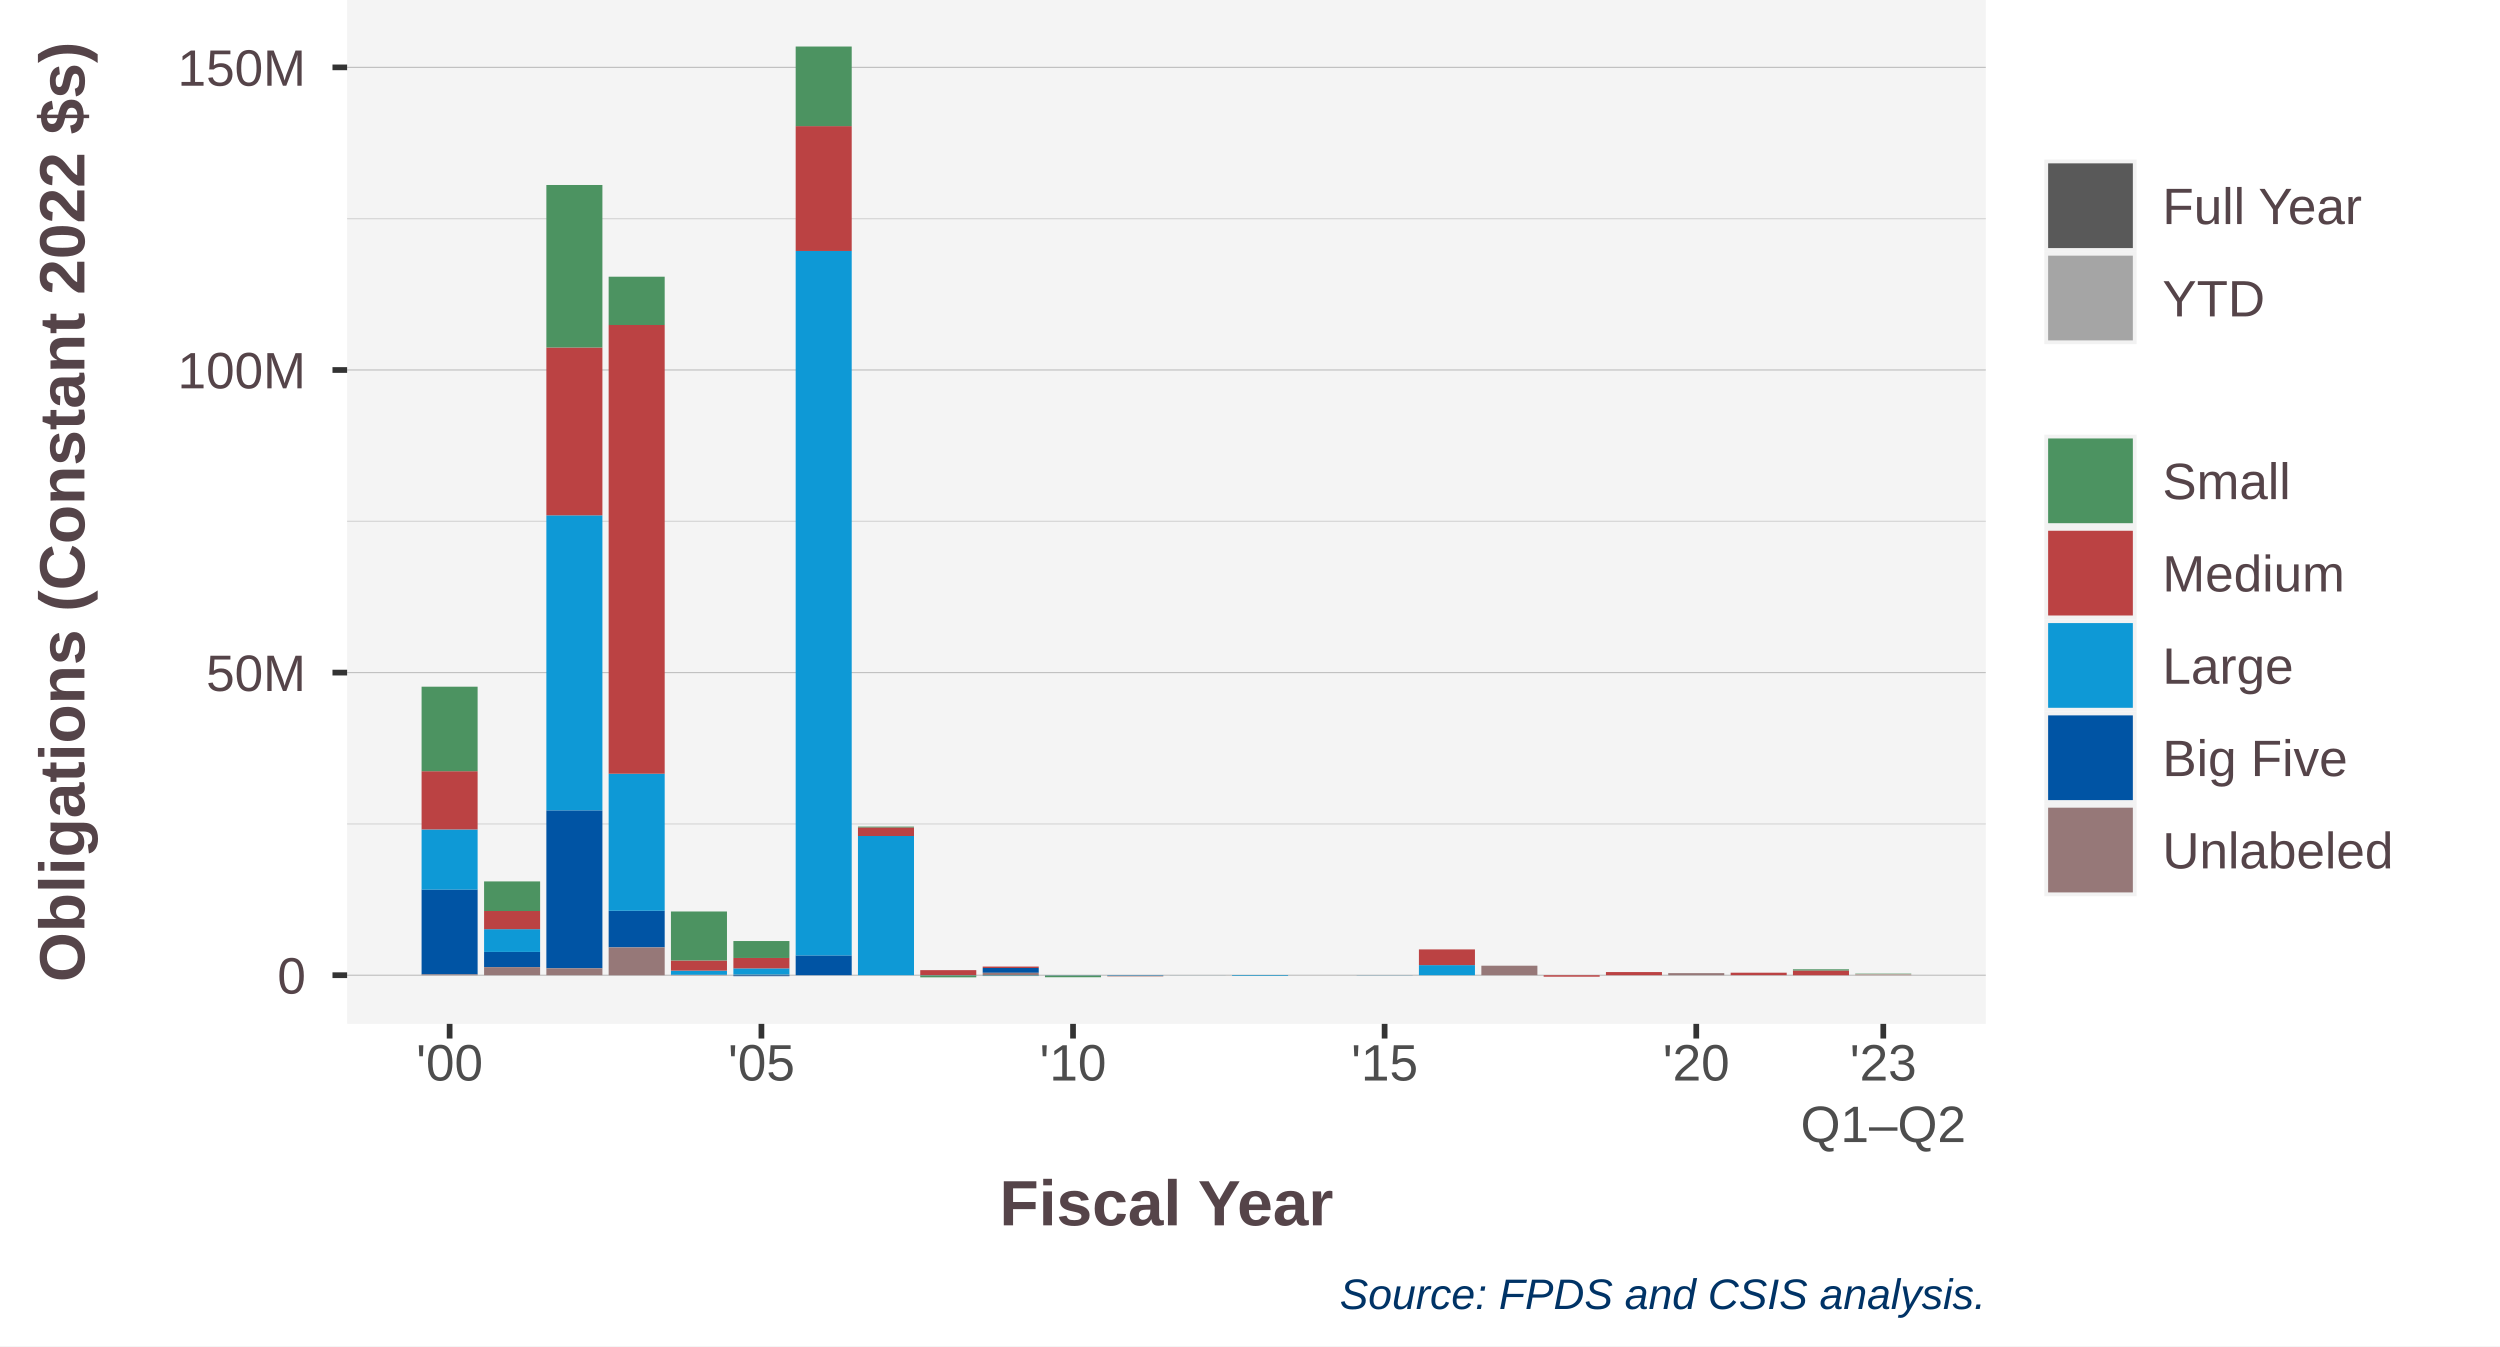
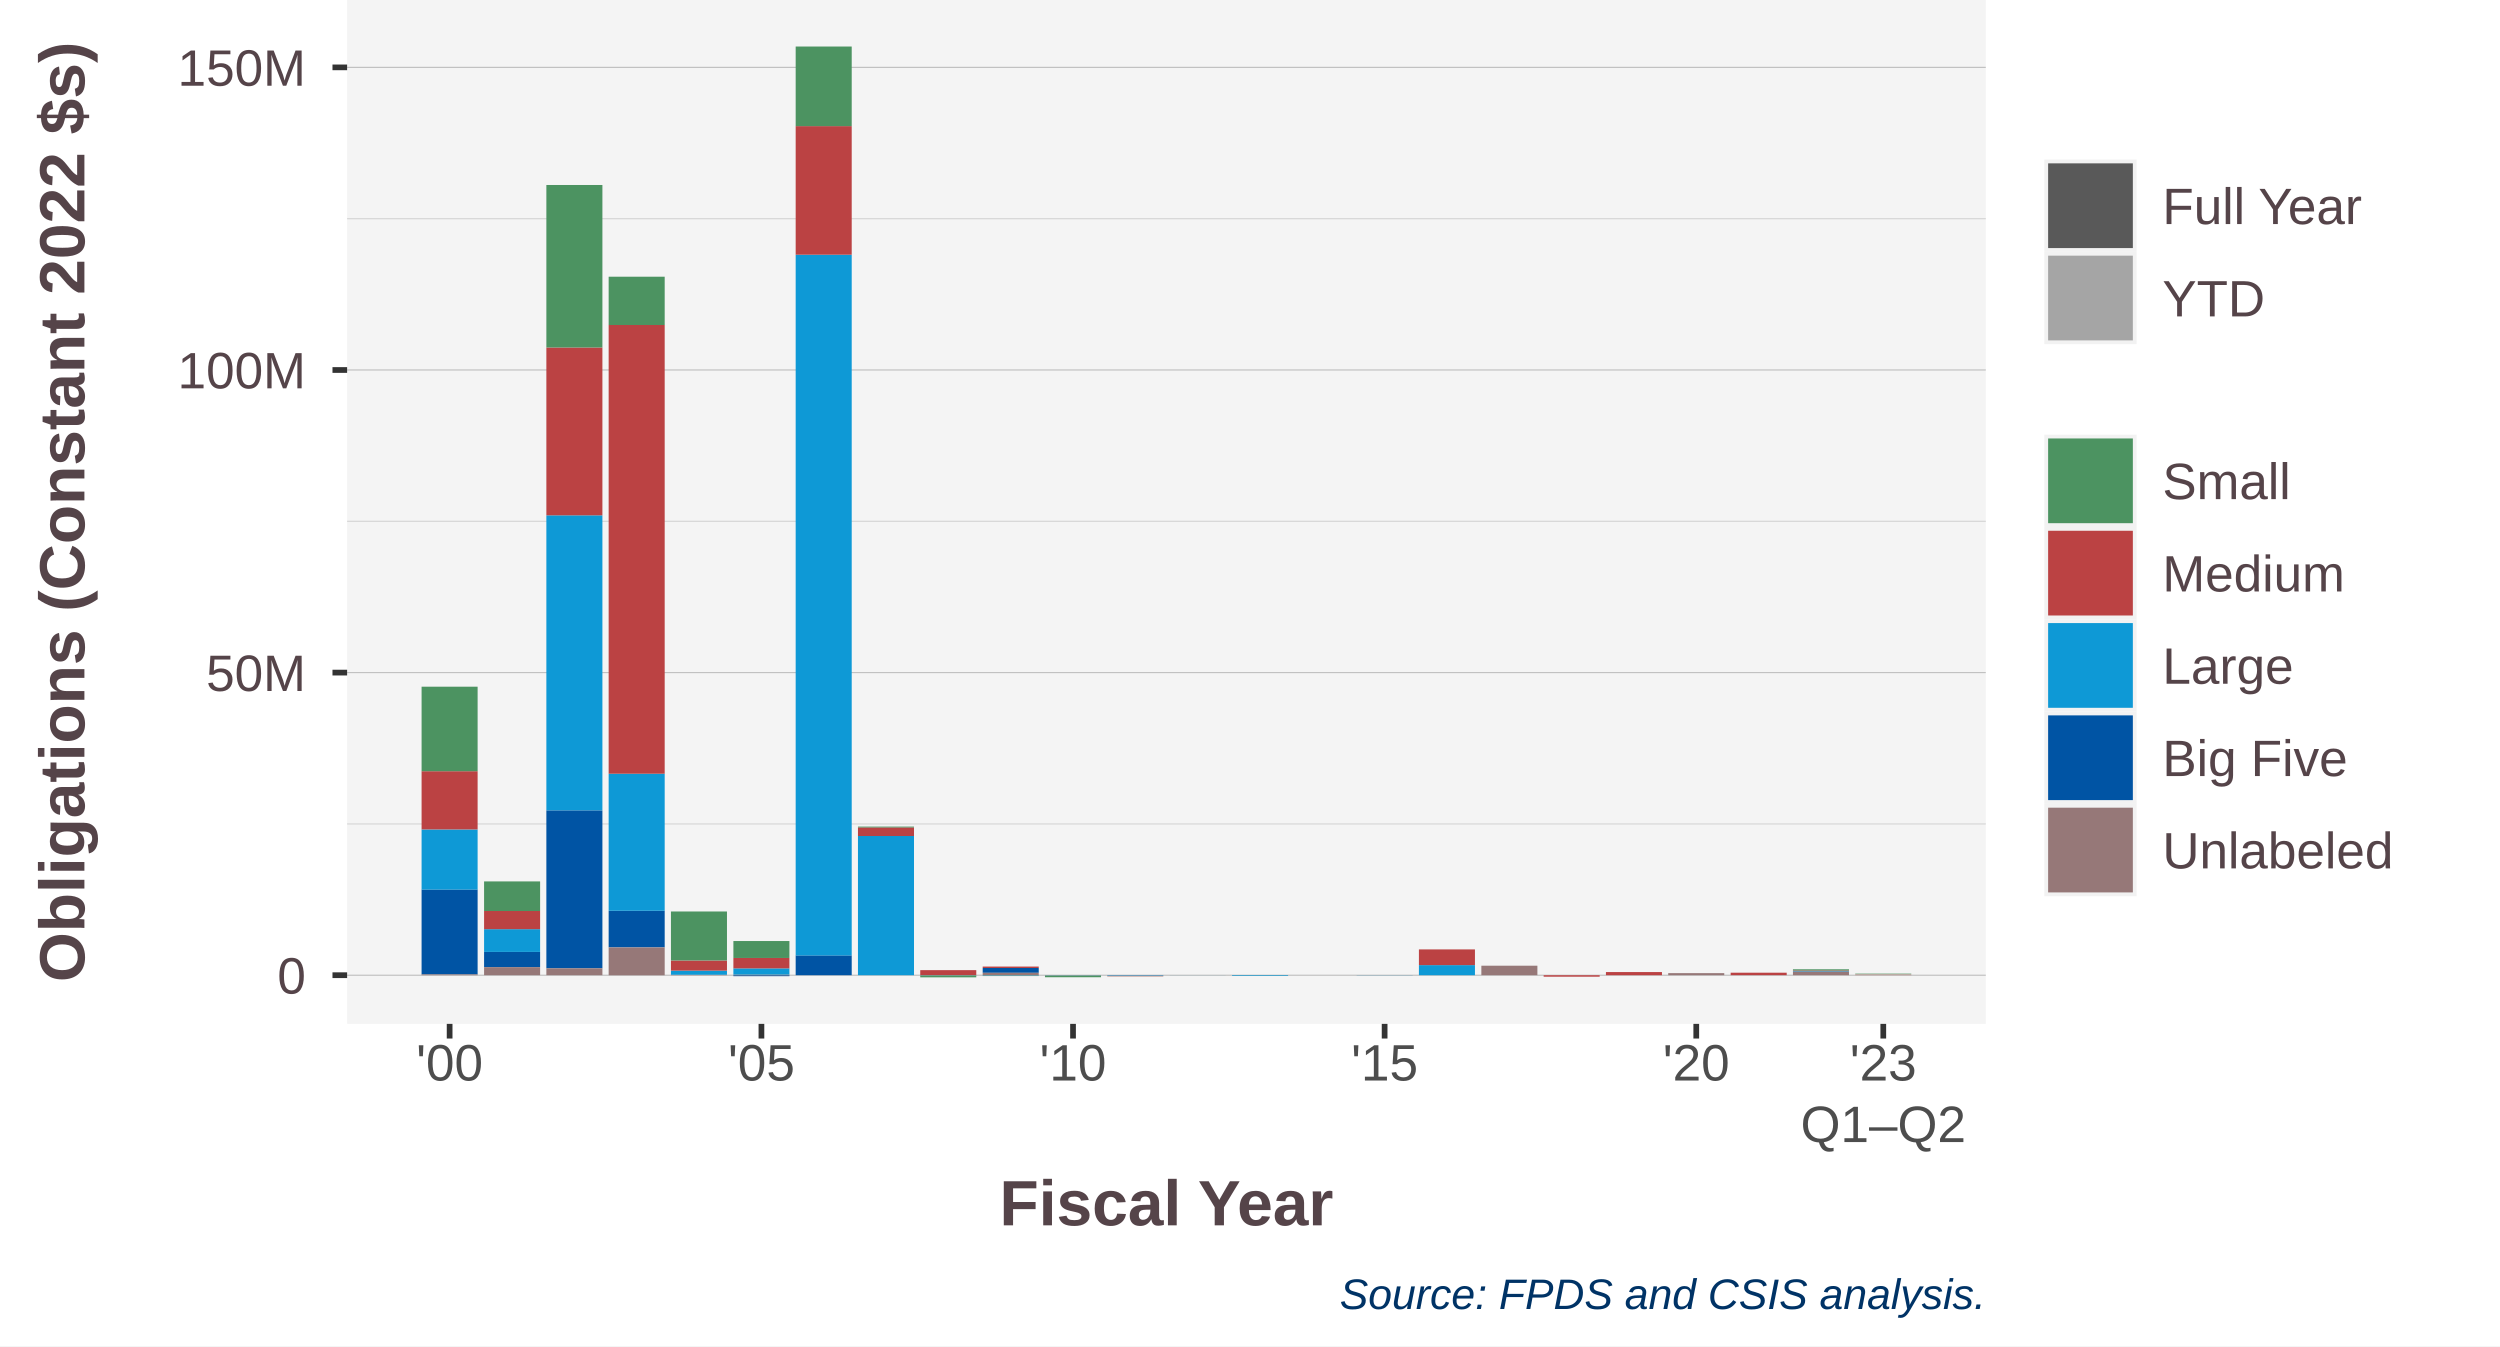
<svg xmlns="http://www.w3.org/2000/svg" class="svglite" width="468.00pt" height="252.00pt" viewBox="0 0 468.00 252.00">
  <defs>
    <style type="text/css">
    .svglite line, .svglite polyline, .svglite polygon, .svglite path, .svglite rect, .svglite circle {
      fill: none;
      stroke: #000000;
      stroke-linecap: round;
      stroke-linejoin: round;
      stroke-miterlimit: 10.00;
    }
    .svglite text {
      white-space: pre;
    }
  </style>
  </defs>
  <rect width="100%" height="100%" style="stroke: none; fill: #FFFFFF;" />
  <defs>
    <clipPath id="cpMC4wMHw0NjguMDB8MC4wMHwyNTIuMDA=">
      <rect x="0.00" y="0.00" width="468.00" height="252.00" />
    </clipPath>
  </defs>
  <g clip-path="url(#cpMC4wMHw0NjguMDB8MC4wMHwyNTIuMDA=)">
    <rect x="0.00" y="0.00" width="468.00" height="252.00" style="stroke-width: 1.07; stroke: #FFFFFF; fill: #FFFFFF;" />
  </g>
  <defs>
    <clipPath id="cpNjQuOTh8MzcxLjc0fDAuMDB8MTkxLjY3">
      <rect x="64.98" y="0.00" width="306.76" height="191.67" />
    </clipPath>
  </defs>
  <g clip-path="url(#cpNjQuOTh8MzcxLjc0fDAuMDB8MTkxLjY3)">
    <rect x="64.98" y="-0" width="306.76" height="191.67" style="stroke-width: 1.07; stroke: none; fill: #F4F4F4;" />
    <polyline points="64.98,154.24 371.74,154.24 " style="stroke-width: 0.21; stroke: #D3D3D3; stroke-linecap: butt;" />
    <polyline points="64.98,97.59 371.74,97.59 " style="stroke-width: 0.21; stroke: #D3D3D3; stroke-linecap: butt;" />
    <polyline points="64.98,40.94 371.74,40.94 " style="stroke-width: 0.21; stroke: #D3D3D3; stroke-linecap: butt;" />
    <polyline points="64.98,182.56 371.74,182.56 " style="stroke-width: 0.21; stroke: #BEBEBE; stroke-linecap: butt;" />
    <polyline points="64.98,125.91 371.74,125.91 " style="stroke-width: 0.21; stroke: #BEBEBE; stroke-linecap: butt;" />
    <polyline points="64.98,69.26 371.74,69.26 " style="stroke-width: 0.21; stroke: #BEBEBE; stroke-linecap: butt;" />
    <polyline points="64.98,12.61 371.74,12.61 " style="stroke-width: 0.21; stroke: #BEBEBE; stroke-linecap: butt;" />
    <rect x="78.92" y="166.52" width="10.49" height="15.89" style="stroke-width: 1.07; stroke: none; stroke-linecap: butt; stroke-linejoin: miter; fill: #0054A4;" />
    <rect x="90.62" y="178.20" width="10.49" height="2.85" style="stroke-width: 1.07; stroke: none; stroke-linecap: butt; stroke-linejoin: miter; fill: #0054A4;" />
    <rect x="102.28" y="151.70" width="10.49" height="29.57" style="stroke-width: 1.07; stroke: none; stroke-linecap: butt; stroke-linejoin: miter; fill: #0054A4;" />
    <rect x="113.94" y="170.50" width="10.49" height="6.85" style="stroke-width: 1.07; stroke: none; stroke-linecap: butt; stroke-linejoin: miter; fill: #0054A4;" />
    <rect x="125.60" y="182.46" width="10.49" height="0.042" style="stroke-width: 1.07; stroke: none; stroke-linecap: butt; stroke-linejoin: miter; fill: #0054A4;" />
    <rect x="137.29" y="182.56" width="10.49" height="0.18" style="stroke-width: 1.07; stroke: none; stroke-linecap: butt; stroke-linejoin: miter; fill: #0054A4;" />
    <rect x="148.95" y="178.85" width="10.49" height="3.71" style="stroke-width: 1.07; stroke: none; stroke-linecap: butt; stroke-linejoin: miter; fill: #0054A4;" />
    <rect x="160.61" y="182.56" width="10.49" height="0.00" style="stroke-width: 1.07; stroke: none; stroke-linecap: butt; stroke-linejoin: miter; fill: #0054A4;" />
    <rect x="172.27" y="182.56" width="10.49" height="0.00" style="stroke-width: 1.07; stroke: none; stroke-linecap: butt; stroke-linejoin: miter; fill: #0054A4;" />
    <rect x="183.96" y="181.21" width="10.49" height="0.90" style="stroke-width: 1.07; stroke: none; stroke-linecap: butt; stroke-linejoin: miter; fill: #0054A4;" />
    <rect x="195.62" y="182.56" width="10.49" height="0" style="stroke-width: 1.07; stroke: none; stroke-linecap: butt; stroke-linejoin: miter; fill: #0054A4;" />
    <rect x="207.28" y="182.56" width="10.49" height="0.012" style="stroke-width: 1.07; stroke: none; stroke-linecap: butt; stroke-linejoin: miter; fill: #0054A4;" />
    <rect x="78.92" y="155.28" width="10.49" height="11.25" style="stroke-width: 1.07; stroke: none; stroke-linecap: butt; stroke-linejoin: miter; fill: #0E99D6;" />
    <rect x="90.62" y="173.94" width="10.49" height="4.26" style="stroke-width: 1.07; stroke: none; stroke-linecap: butt; stroke-linejoin: miter; fill: #0E99D6;" />
    <rect x="102.28" y="96.47" width="10.49" height="55.22" style="stroke-width: 1.07; stroke: none; stroke-linecap: butt; stroke-linejoin: miter; fill: #0E99D6;" />
    <rect x="113.94" y="144.84" width="10.49" height="25.66" style="stroke-width: 1.07; stroke: none; stroke-linecap: butt; stroke-linejoin: miter; fill: #0E99D6;" />
    <rect x="125.60" y="181.70" width="10.49" height="0.77" style="stroke-width: 1.07; stroke: none; stroke-linecap: butt; stroke-linejoin: miter; fill: #0E99D6;" />
    <rect x="137.29" y="181.28" width="10.49" height="1.19" style="stroke-width: 1.07; stroke: none; stroke-linecap: butt; stroke-linejoin: miter; fill: #0E99D6;" />
-     <rect x="148.95" y="46.98" width="10.49" height="131.87" style="stroke-width: 1.07; stroke: none; stroke-linecap: butt; stroke-linejoin: miter; fill: #0E99D6;" />
+     <rect x="148.95" y="47.68" width="10.49" height="131.18" style="stroke-width: 1.07; stroke: none; stroke-linecap: butt; stroke-linejoin: miter; fill: #0E99D6;" />
    <rect x="160.61" y="156.50" width="10.49" height="26.06" style="stroke-width: 1.07; stroke: none; stroke-linecap: butt; stroke-linejoin: miter; fill: #0E99D6;" />
    <rect x="172.27" y="182.56" width="10.49" height="0.054" style="stroke-width: 1.07; stroke: none; stroke-linecap: butt; stroke-linejoin: miter; fill: #0E99D6;" />
    <rect x="183.96" y="182.56" width="10.49" height="0.093" style="stroke-width: 1.07; stroke: none; stroke-linecap: butt; stroke-linejoin: miter; fill: #0E99D6;" />
    <rect x="195.62" y="182.56" width="10.49" height="0.052" style="stroke-width: 1.07; stroke: none; stroke-linecap: butt; stroke-linejoin: miter; fill: #0E99D6;" />
    <rect x="207.28" y="182.57" width="10.49" height="0.10" style="stroke-width: 1.07; stroke: none; stroke-linecap: butt; stroke-linejoin: miter; fill: #0E99D6;" />
    <rect x="218.94" y="182.56" width="10.49" height="0.008" style="stroke-width: 1.07; stroke: none; stroke-linecap: butt; stroke-linejoin: miter; fill: #0E99D6;" />
    <rect x="230.64" y="182.56" width="10.49" height="0.13" style="stroke-width: 1.07; stroke: none; stroke-linecap: butt; stroke-linejoin: miter; fill: #0E99D6;" />
    <rect x="253.96" y="182.52" width="10.49" height="0.027" style="stroke-width: 1.07; stroke: none; stroke-linecap: butt; stroke-linejoin: miter; fill: #0E99D6;" />
    <rect x="265.62" y="180.67" width="10.49" height="1.89" style="stroke-width: 1.07; stroke: none; stroke-linecap: butt; stroke-linejoin: miter; fill: #0E99D6;" />
    <rect x="277.31" y="182.56" width="10.49" height="0" style="stroke-width: 1.07; stroke: none; stroke-linecap: butt; stroke-linejoin: miter; fill: #0E99D6;" />
+     <rect x="335.64" y="181.80" width="10.49" height="0.13" style="stroke-width: 1.07; stroke: none; stroke-linecap: butt; stroke-linejoin: miter; fill: #0E99D6;" />
    <rect x="78.92" y="144.37" width="10.49" height="10.90" style="stroke-width: 1.07; stroke: none; stroke-linecap: butt; stroke-linejoin: miter; fill: #BB4243;" />
    <rect x="90.62" y="170.54" width="10.49" height="3.40" style="stroke-width: 1.07; stroke: none; stroke-linecap: butt; stroke-linejoin: miter; fill: #BB4243;" />
    <rect x="102.28" y="65.05" width="10.49" height="31.42" style="stroke-width: 1.07; stroke: none; stroke-linecap: butt; stroke-linejoin: miter; fill: #BB4243;" />
    <rect x="113.94" y="60.83" width="10.49" height="84.01" style="stroke-width: 1.07; stroke: none; stroke-linecap: butt; stroke-linejoin: miter; fill: #BB4243;" />
    <rect x="125.60" y="179.81" width="10.49" height="1.89" style="stroke-width: 1.07; stroke: none; stroke-linecap: butt; stroke-linejoin: miter; fill: #BB4243;" />
    <rect x="137.29" y="179.33" width="10.49" height="1.95" style="stroke-width: 1.07; stroke: none; stroke-linecap: butt; stroke-linejoin: miter; fill: #BB4243;" />
-     <rect x="148.95" y="23.61" width="10.49" height="23.37" style="stroke-width: 1.07; stroke: none; stroke-linecap: butt; stroke-linejoin: miter; fill: #BB4243;" />
+     <rect x="148.95" y="23.61" width="10.49" height="24.07" style="stroke-width: 1.07; stroke: none; stroke-linecap: butt; stroke-linejoin: miter; fill: #BB4243;" />
    <rect x="160.61" y="154.89" width="10.49" height="1.61" style="stroke-width: 1.07; stroke: none; stroke-linecap: butt; stroke-linejoin: miter; fill: #BB4243;" />
    <rect x="172.27" y="181.61" width="10.49" height="0.95" style="stroke-width: 1.07; stroke: none; stroke-linecap: butt; stroke-linejoin: miter; fill: #BB4243;" />
    <rect x="183.96" y="180.94" width="10.49" height="0.27" style="stroke-width: 1.07; stroke: none; stroke-linecap: butt; stroke-linejoin: miter; fill: #BB4243;" />
    <rect x="195.62" y="182.61" width="10.49" height="0.023" style="stroke-width: 1.07; stroke: none; stroke-linecap: butt; stroke-linejoin: miter; fill: #BB4243;" />
    <rect x="207.28" y="182.68" width="10.49" height="0.080" style="stroke-width: 1.07; stroke: none; stroke-linecap: butt; stroke-linejoin: miter; fill: #BB4243;" />
    <rect x="218.94" y="182.57" width="10.49" height="0.001" style="stroke-width: 1.07; stroke: none; stroke-linecap: butt; stroke-linejoin: miter; fill: #BB4243;" />
    <rect x="230.64" y="182.69" width="10.49" height="0.005" style="stroke-width: 1.07; stroke: none; stroke-linecap: butt; stroke-linejoin: miter; fill: #BB4243;" />
    <rect x="265.62" y="177.73" width="10.49" height="2.94" style="stroke-width: 1.07; stroke: none; stroke-linecap: butt; stroke-linejoin: miter; fill: #BB4243;" />
    <rect x="277.31" y="180.78" width="10.49" height="0.00" style="stroke-width: 1.07; stroke: none; stroke-linecap: butt; stroke-linejoin: miter; fill: #BB4243;" />
    <rect x="288.97" y="182.56" width="10.49" height="0.28" style="stroke-width: 1.07; stroke: none; stroke-linecap: butt; stroke-linejoin: miter; fill: #BB4243;" />
    <rect x="300.63" y="181.97" width="10.49" height="0.59" style="stroke-width: 1.07; stroke: none; stroke-linecap: butt; stroke-linejoin: miter; fill: #BB4243;" />
    <rect x="312.29" y="182.17" width="10.49" height="0.00" style="stroke-width: 1.07; stroke: none; stroke-linecap: butt; stroke-linejoin: miter; fill: #BB4243;" />
    <rect x="323.98" y="182.09" width="10.49" height="0.46" style="stroke-width: 1.07; stroke: none; stroke-linecap: butt; stroke-linejoin: miter; fill: #BB4243;" />
-     <rect x="335.64" y="181.67" width="10.49" height="0.90" style="stroke-width: 1.07; stroke: none; stroke-linecap: butt; stroke-linejoin: miter; fill: #BB4243;" />
+     <rect x="335.64" y="181.67" width="10.49" height="0.13" style="stroke-width: 1.07; stroke: none; stroke-linecap: butt; stroke-linejoin: miter; fill: #BB4243;" />
    <rect x="347.30" y="182.41" width="10.49" height="0.14" style="stroke-width: 1.07; stroke: none; stroke-linecap: butt; stroke-linejoin: miter; fill: #BB4243; fill-opacity: 0.50;" />
    <rect x="78.92" y="128.55" width="10.49" height="15.82" style="stroke-width: 1.07; stroke: none; stroke-linecap: butt; stroke-linejoin: miter; fill: #4C9361;" />
    <rect x="90.62" y="165.00" width="10.49" height="5.54" style="stroke-width: 1.07; stroke: none; stroke-linecap: butt; stroke-linejoin: miter; fill: #4C9361;" />
    <rect x="102.28" y="34.63" width="10.49" height="30.42" style="stroke-width: 1.07; stroke: none; stroke-linecap: butt; stroke-linejoin: miter; fill: #4C9361;" />
    <rect x="113.94" y="51.80" width="10.49" height="9.04" style="stroke-width: 1.07; stroke: none; stroke-linecap: butt; stroke-linejoin: miter; fill: #4C9361;" />
    <rect x="125.60" y="170.63" width="10.49" height="9.17" style="stroke-width: 1.07; stroke: none; stroke-linecap: butt; stroke-linejoin: miter; fill: #4C9361;" />
    <rect x="137.29" y="176.16" width="10.49" height="3.17" style="stroke-width: 1.07; stroke: none; stroke-linecap: butt; stroke-linejoin: miter; fill: #4C9361;" />
    <rect x="148.95" y="8.71" width="10.49" height="14.90" style="stroke-width: 1.07; stroke: none; stroke-linecap: butt; stroke-linejoin: miter; fill: #4C9361;" />
    <rect x="160.61" y="154.74" width="10.49" height="0.16" style="stroke-width: 1.07; stroke: none; stroke-linecap: butt; stroke-linejoin: miter; fill: #4C9361;" />
    <rect x="172.27" y="182.62" width="10.49" height="0.34" style="stroke-width: 1.07; stroke: none; stroke-linecap: butt; stroke-linejoin: miter; fill: #4C9361;" />
    <rect x="183.96" y="182.66" width="10.49" height="0.055" style="stroke-width: 1.07; stroke: none; stroke-linecap: butt; stroke-linejoin: miter; fill: #4C9361;" />
    <rect x="195.62" y="182.64" width="10.49" height="0.30" style="stroke-width: 1.07; stroke: none; stroke-linecap: butt; stroke-linejoin: miter; fill: #4C9361;" />
    <rect x="207.28" y="182.76" width="10.49" height="0.016" style="stroke-width: 1.07; stroke: none; stroke-linecap: butt; stroke-linejoin: miter; fill: #4C9361;" />
    <rect x="218.94" y="182.57" width="10.49" height="0.001" style="stroke-width: 1.07; stroke: none; stroke-linecap: butt; stroke-linejoin: miter; fill: #4C9361;" />
    <rect x="230.64" y="182.69" width="10.49" height="0.007" style="stroke-width: 1.07; stroke: none; stroke-linecap: butt; stroke-linejoin: miter; fill: #4C9361;" />
    <rect x="265.62" y="182.56" width="10.49" height="0.003" style="stroke-width: 1.07; stroke: none; stroke-linecap: butt; stroke-linejoin: miter; fill: #4C9361;" />
    <rect x="335.64" y="181.45" width="10.49" height="0.22" style="stroke-width: 1.07; stroke: none; stroke-linecap: butt; stroke-linejoin: miter; fill: #4C9361;" />
    <rect x="347.30" y="182.20" width="10.49" height="0.21" style="stroke-width: 1.07; stroke: none; stroke-linecap: butt; stroke-linejoin: miter; fill: #4C9361; fill-opacity: 0.50;" />
    <rect x="78.92" y="182.41" width="10.49" height="0.15" style="stroke-width: 1.07; stroke: none; stroke-linecap: butt; stroke-linejoin: miter; fill: #967878;" />
    <rect x="90.62" y="181.05" width="10.49" height="1.51" style="stroke-width: 1.07; stroke: none; stroke-linecap: butt; stroke-linejoin: miter; fill: #967878;" />
    <rect x="102.28" y="181.27" width="10.49" height="1.29" style="stroke-width: 1.07; stroke: none; stroke-linecap: butt; stroke-linejoin: miter; fill: #967878;" />
    <rect x="113.94" y="177.36" width="10.49" height="5.21" style="stroke-width: 1.07; stroke: none; stroke-linecap: butt; stroke-linejoin: miter; fill: #967878;" />
    <rect x="125.60" y="182.51" width="10.49" height="0.056" style="stroke-width: 1.07; stroke: none; stroke-linecap: butt; stroke-linejoin: miter; fill: #967878;" />
    <rect x="137.29" y="182.48" width="10.49" height="0.086" style="stroke-width: 1.07; stroke: none; stroke-linecap: butt; stroke-linejoin: miter; fill: #967878;" />
    <rect x="172.27" y="182.56" width="10.49" height="0.00" style="stroke-width: 1.07; stroke: none; stroke-linecap: butt; stroke-linejoin: miter; fill: #967878;" />
    <rect x="183.96" y="182.11" width="10.49" height="0.45" style="stroke-width: 1.07; stroke: none; stroke-linecap: butt; stroke-linejoin: miter; fill: #967878;" />
    <rect x="195.62" y="182.56" width="10.49" height="0" style="stroke-width: 1.07; stroke: none; stroke-linecap: butt; stroke-linejoin: miter; fill: #967878;" />
    <rect x="207.28" y="182.56" width="10.49" height="0.004" style="stroke-width: 1.07; stroke: none; stroke-linecap: butt; stroke-linejoin: miter; fill: #967878;" />
    <rect x="253.96" y="182.55" width="10.49" height="0.014" style="stroke-width: 1.07; stroke: none; stroke-linecap: butt; stroke-linejoin: miter; fill: #967878;" />
    <rect x="265.62" y="182.56" width="10.49" height="0.002" style="stroke-width: 1.07; stroke: none; stroke-linecap: butt; stroke-linejoin: miter; fill: #967878;" />
    <rect x="277.31" y="180.78" width="10.49" height="1.78" style="stroke-width: 1.07; stroke: none; stroke-linecap: butt; stroke-linejoin: miter; fill: #967878;" />
    <rect x="312.29" y="182.17" width="10.49" height="0.39" style="stroke-width: 1.07; stroke: none; stroke-linecap: butt; stroke-linejoin: miter; fill: #967878;" />
    <rect x="323.98" y="182.55" width="10.49" height="0.012" style="stroke-width: 1.07; stroke: none; stroke-linecap: butt; stroke-linejoin: miter; fill: #967878;" />
-     <rect x="335.64" y="182.56" width="10.49" height="0.00" style="stroke-width: 1.07; stroke: none; stroke-linecap: butt; stroke-linejoin: miter; fill: #967878;" />
-     <rect x="347.30" y="182.55" width="10.49" height="0.011" style="stroke-width: 1.07; stroke: none; stroke-linecap: butt; stroke-linejoin: miter; fill: #967878; fill-opacity: 0.50;" />
+     <rect x="335.64" y="181.92" width="10.49" height="0.64" style="stroke-width: 1.07; stroke: none; stroke-linecap: butt; stroke-linejoin: miter; fill: #967878;" />
+     <rect x="347.30" y="182.55" width="10.49" height="0.012" style="stroke-width: 1.07; stroke: none; stroke-linecap: butt; stroke-linejoin: miter; fill: #967878; fill-opacity: 0.50;" />
  </g>
  <g clip-path="url(#cpMC4wMHw0NjguMDB8MC4wMHwyNTIuMDA=)">
    <text x="57.26" y="186.00" text-anchor="end" style="font-size: 9.60px;fill: #554449; font-family: &quot;Arial&quot;;" textLength="5.34px" lengthAdjust="spacingAndGlyphs">0</text>
    <text x="57.26" y="129.35" text-anchor="end" style="font-size: 9.60px;fill: #554449; font-family: &quot;Arial&quot;;" textLength="18.66px" lengthAdjust="spacingAndGlyphs">50M</text>
    <text x="57.26" y="72.70" text-anchor="end" style="font-size: 9.60px;fill: #554449; font-family: &quot;Arial&quot;;" textLength="24.00px" lengthAdjust="spacingAndGlyphs">100M</text>
    <text x="57.26" y="16.05" text-anchor="end" style="font-size: 9.60px;fill: #554449; font-family: &quot;Arial&quot;;" textLength="24.00px" lengthAdjust="spacingAndGlyphs">150M</text>
    <polyline points="62.24,182.56 64.98,182.56 " style="stroke-width: 1.07; stroke: #333333; stroke-linecap: butt;" />
    <polyline points="62.24,125.91 64.98,125.91 " style="stroke-width: 1.07; stroke: #333333; stroke-linecap: butt;" />
    <polyline points="62.24,69.26 64.98,69.26 " style="stroke-width: 1.07; stroke: #333333; stroke-linecap: butt;" />
    <polyline points="62.24,12.61 64.98,12.61 " style="stroke-width: 1.07; stroke: #333333; stroke-linecap: butt;" />
    <polyline points="84.17,194.41 84.17,191.67 " style="stroke-width: 1.07; stroke: #333333; stroke-linecap: butt;" />
    <polyline points="142.54,194.41 142.54,191.67 " style="stroke-width: 1.07; stroke: #333333; stroke-linecap: butt;" />
    <polyline points="200.87,194.41 200.87,191.67 " style="stroke-width: 1.07; stroke: #333333; stroke-linecap: butt;" />
    <polyline points="259.20,194.41 259.20,191.67 " style="stroke-width: 1.07; stroke: #333333; stroke-linecap: butt;" />
    <polyline points="317.54,194.41 317.54,191.67 " style="stroke-width: 1.07; stroke: #333333; stroke-linecap: butt;" />
    <polyline points="352.55,194.41 352.55,191.67 " style="stroke-width: 1.07; stroke: #333333; stroke-linecap: butt;" />
    <text x="84.17" y="202.27" text-anchor="middle" style="font-size: 9.60px;fill: #4D4D4D; font-family: &quot;Arial&quot;;" textLength="12.50px" lengthAdjust="spacingAndGlyphs">'00</text>
    <text x="142.54" y="202.27" text-anchor="middle" style="font-size: 9.60px;fill: #4D4D4D; font-family: &quot;Arial&quot;;" textLength="12.50px" lengthAdjust="spacingAndGlyphs">'05</text>
    <text x="200.87" y="202.27" text-anchor="middle" style="font-size: 9.60px;fill: #4D4D4D; font-family: &quot;Arial&quot;;" textLength="12.50px" lengthAdjust="spacingAndGlyphs">'10</text>
    <text x="259.20" y="202.27" text-anchor="middle" style="font-size: 9.60px;fill: #4D4D4D; font-family: &quot;Arial&quot;;" textLength="12.50px" lengthAdjust="spacingAndGlyphs">'15</text>
    <text x="317.54" y="202.27" text-anchor="middle" style="font-size: 9.60px;fill: #4D4D4D; font-family: &quot;Arial&quot;;" textLength="12.50px" lengthAdjust="spacingAndGlyphs">'20</text>
    <text x="352.55" y="202.27" text-anchor="middle" style="font-size: 9.60px;fill: #4D4D4D; font-family: &quot;Arial&quot;;" textLength="12.50px" lengthAdjust="spacingAndGlyphs">'23</text>
    <text x="352.55" y="213.79" text-anchor="middle" style="font-size: 9.60px;fill: #4D4D4D; font-family: &quot;Arial&quot;;" textLength="30.92px" lengthAdjust="spacingAndGlyphs">Q1–Q2</text>
    <text x="218.36" y="229.38" text-anchor="middle" style="font-size: 12.00px; font-weight: bold;fill: #554449; font-family: &quot;Arial&quot;;" textLength="62.50px" lengthAdjust="spacingAndGlyphs">Fiscal Year</text>
    <text transform="translate(15.80,95.83) rotate(-90)" text-anchor="middle" style="font-size: 12.00px; font-weight: bold;fill: #554449; font-family: &quot;Arial&quot;;" textLength="176.04px" lengthAdjust="spacingAndGlyphs">Obligations (Constant 2022 $s)</text>
    <rect x="382.70" y="23.90" width="61.43" height="40.54" style="stroke-width: 1.07; stroke: none; fill: #FFFFFF;" />
    <rect x="382.70" y="29.87" width="17.28" height="17.28" style="stroke-width: 1.07; stroke: none; fill: #F2F2F2;" />
    <rect x="383.41" y="30.58" width="15.86" height="15.86" style="stroke-width: 1.07; stroke: none; stroke-linecap: butt; stroke-linejoin: miter; fill: #595959;" />
    <rect x="382.70" y="47.15" width="17.28" height="17.28" style="stroke-width: 1.07; stroke: none; fill: #F2F2F2;" />
    <rect x="383.41" y="47.86" width="15.86" height="15.86" style="stroke-width: 1.07; stroke: none; stroke-linecap: butt; stroke-linejoin: miter; fill: #595959; fill-opacity: 0.50;" />
    <text x="404.81" y="41.95" style="font-size: 9.60px;fill: #554449; font-family: &quot;Arial&quot;;" textLength="37.33px" lengthAdjust="spacingAndGlyphs">Full Year</text>
    <text x="404.81" y="59.23" style="font-size: 9.60px;fill: #554449; font-family: &quot;Arial&quot;;" textLength="19.18px" lengthAdjust="spacingAndGlyphs">YTD</text>
    <rect x="382.70" y="75.39" width="67.30" height="92.38" style="stroke-width: 1.07; stroke: none; fill: #FFFFFF;" />
    <rect x="382.70" y="81.37" width="17.28" height="17.28" style="stroke-width: 1.07; stroke: none; fill: #F2F2F2;" />
    <rect x="383.41" y="82.08" width="15.86" height="15.86" style="stroke-width: 1.07; stroke: none; stroke-linecap: butt; stroke-linejoin: miter; fill: #4C9361;" />
    <rect x="382.70" y="98.65" width="17.28" height="17.28" style="stroke-width: 1.07; stroke: none; fill: #F2F2F2;" />
    <rect x="383.41" y="99.36" width="15.86" height="15.86" style="stroke-width: 1.07; stroke: none; stroke-linecap: butt; stroke-linejoin: miter; fill: #BB4243;" />
    <rect x="382.70" y="115.93" width="17.28" height="17.28" style="stroke-width: 1.07; stroke: none; fill: #F2F2F2;" />
    <rect x="383.41" y="116.64" width="15.86" height="15.86" style="stroke-width: 1.07; stroke: none; stroke-linecap: butt; stroke-linejoin: miter; fill: #0E99D6;" />
    <rect x="382.70" y="133.21" width="17.28" height="17.28" style="stroke-width: 1.07; stroke: none; fill: #F2F2F2;" />
    <rect x="383.41" y="133.92" width="15.86" height="15.86" style="stroke-width: 1.07; stroke: none; stroke-linecap: butt; stroke-linejoin: miter; fill: #0054A4;" />
    <rect x="382.70" y="150.49" width="17.28" height="17.28" style="stroke-width: 1.07; stroke: none; fill: #F2F2F2;" />
    <rect x="383.41" y="151.20" width="15.86" height="15.86" style="stroke-width: 1.07; stroke: none; stroke-linecap: butt; stroke-linejoin: miter; fill: #967878;" />
    <text x="404.81" y="93.44" style="font-size: 9.60px;fill: #554449; font-family: &quot;Arial&quot;;" textLength="23.98px" lengthAdjust="spacingAndGlyphs">Small</text>
    <text x="404.81" y="110.72" style="font-size: 9.60px;fill: #554449; font-family: &quot;Arial&quot;;" textLength="34.12px" lengthAdjust="spacingAndGlyphs">Medium</text>
    <text x="404.81" y="128.00" style="font-size: 9.60px;fill: #554449; font-family: &quot;Arial&quot;;" textLength="24.54px" lengthAdjust="spacingAndGlyphs">Large</text>
    <text x="404.81" y="145.28" style="font-size: 9.60px;fill: #554449; font-family: &quot;Arial&quot;;" textLength="34.65px" lengthAdjust="spacingAndGlyphs">Big Five</text>
    <text x="404.81" y="162.56" style="font-size: 9.60px;fill: #554449; font-family: &quot;Arial&quot;;" textLength="43.20px" lengthAdjust="spacingAndGlyphs">Unlabeled</text>
    <text x="371.74" y="245.05" text-anchor="end" style="font-size: 8.00px; font-style: italic;fill: #003366; font-family: &quot;Arial&quot;;" textLength="120.97px" lengthAdjust="spacingAndGlyphs">Source: FPDS and CSIS analysis.</text>
  </g>
</svg>
